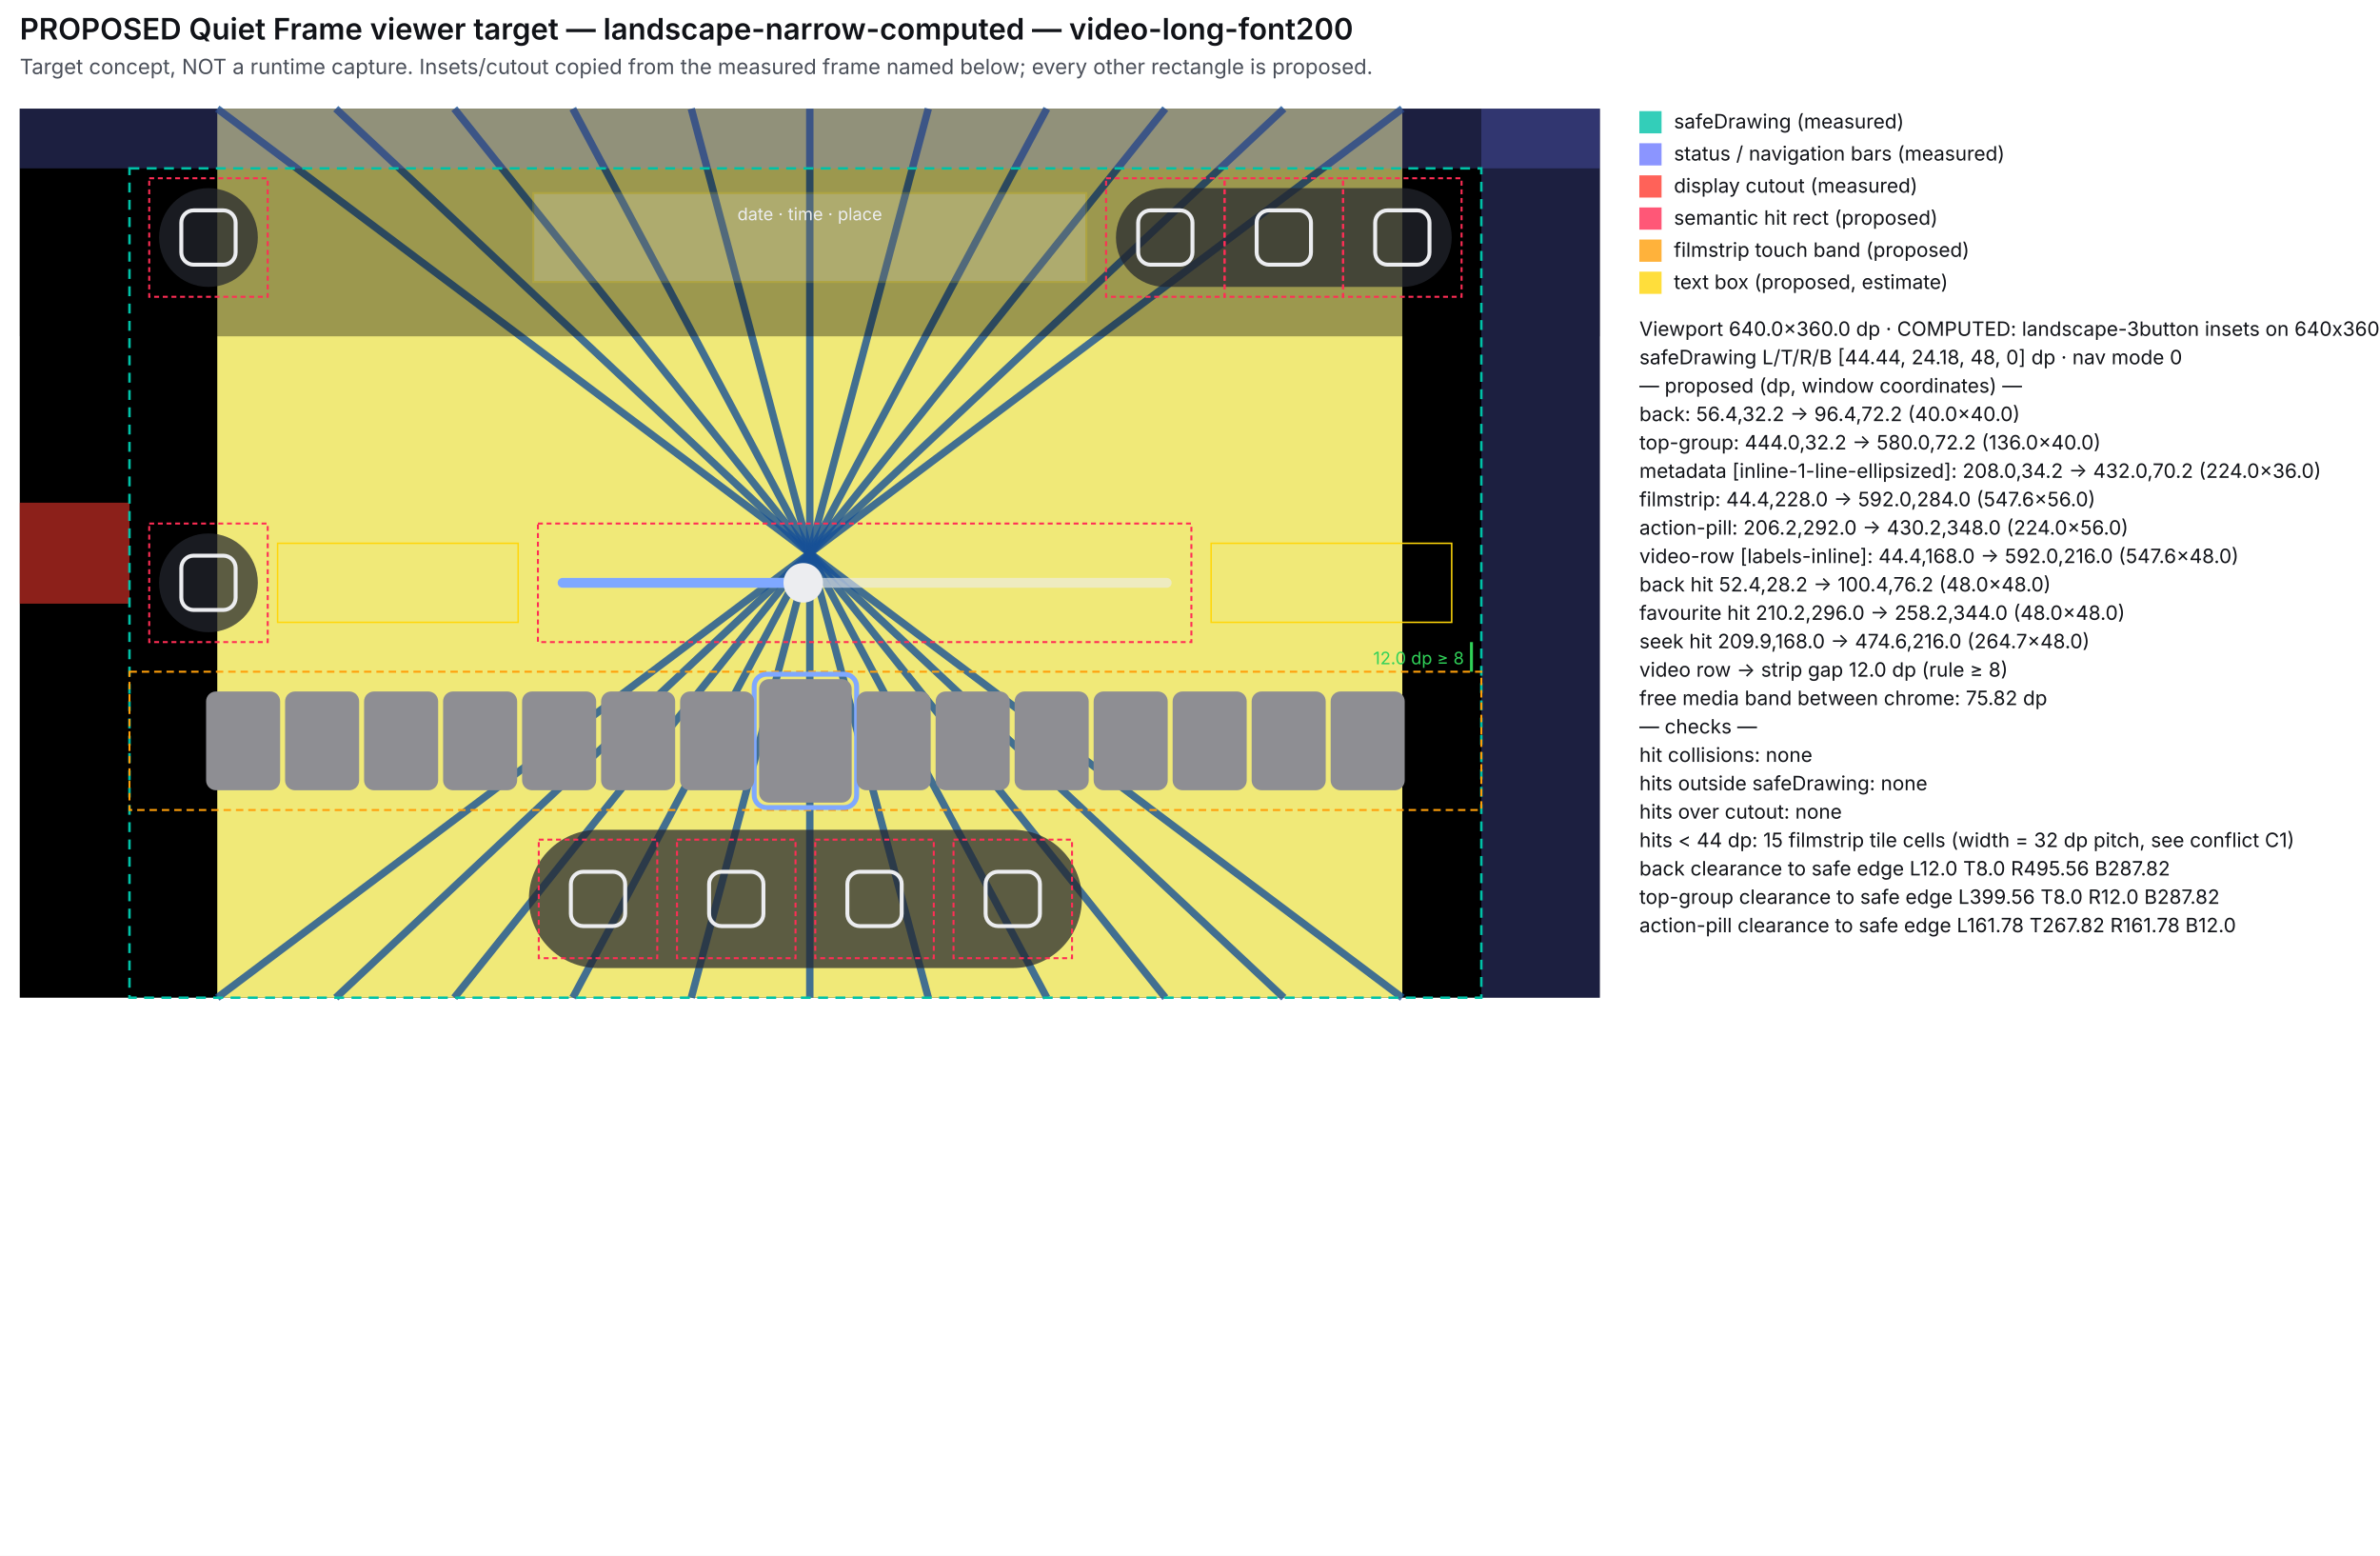
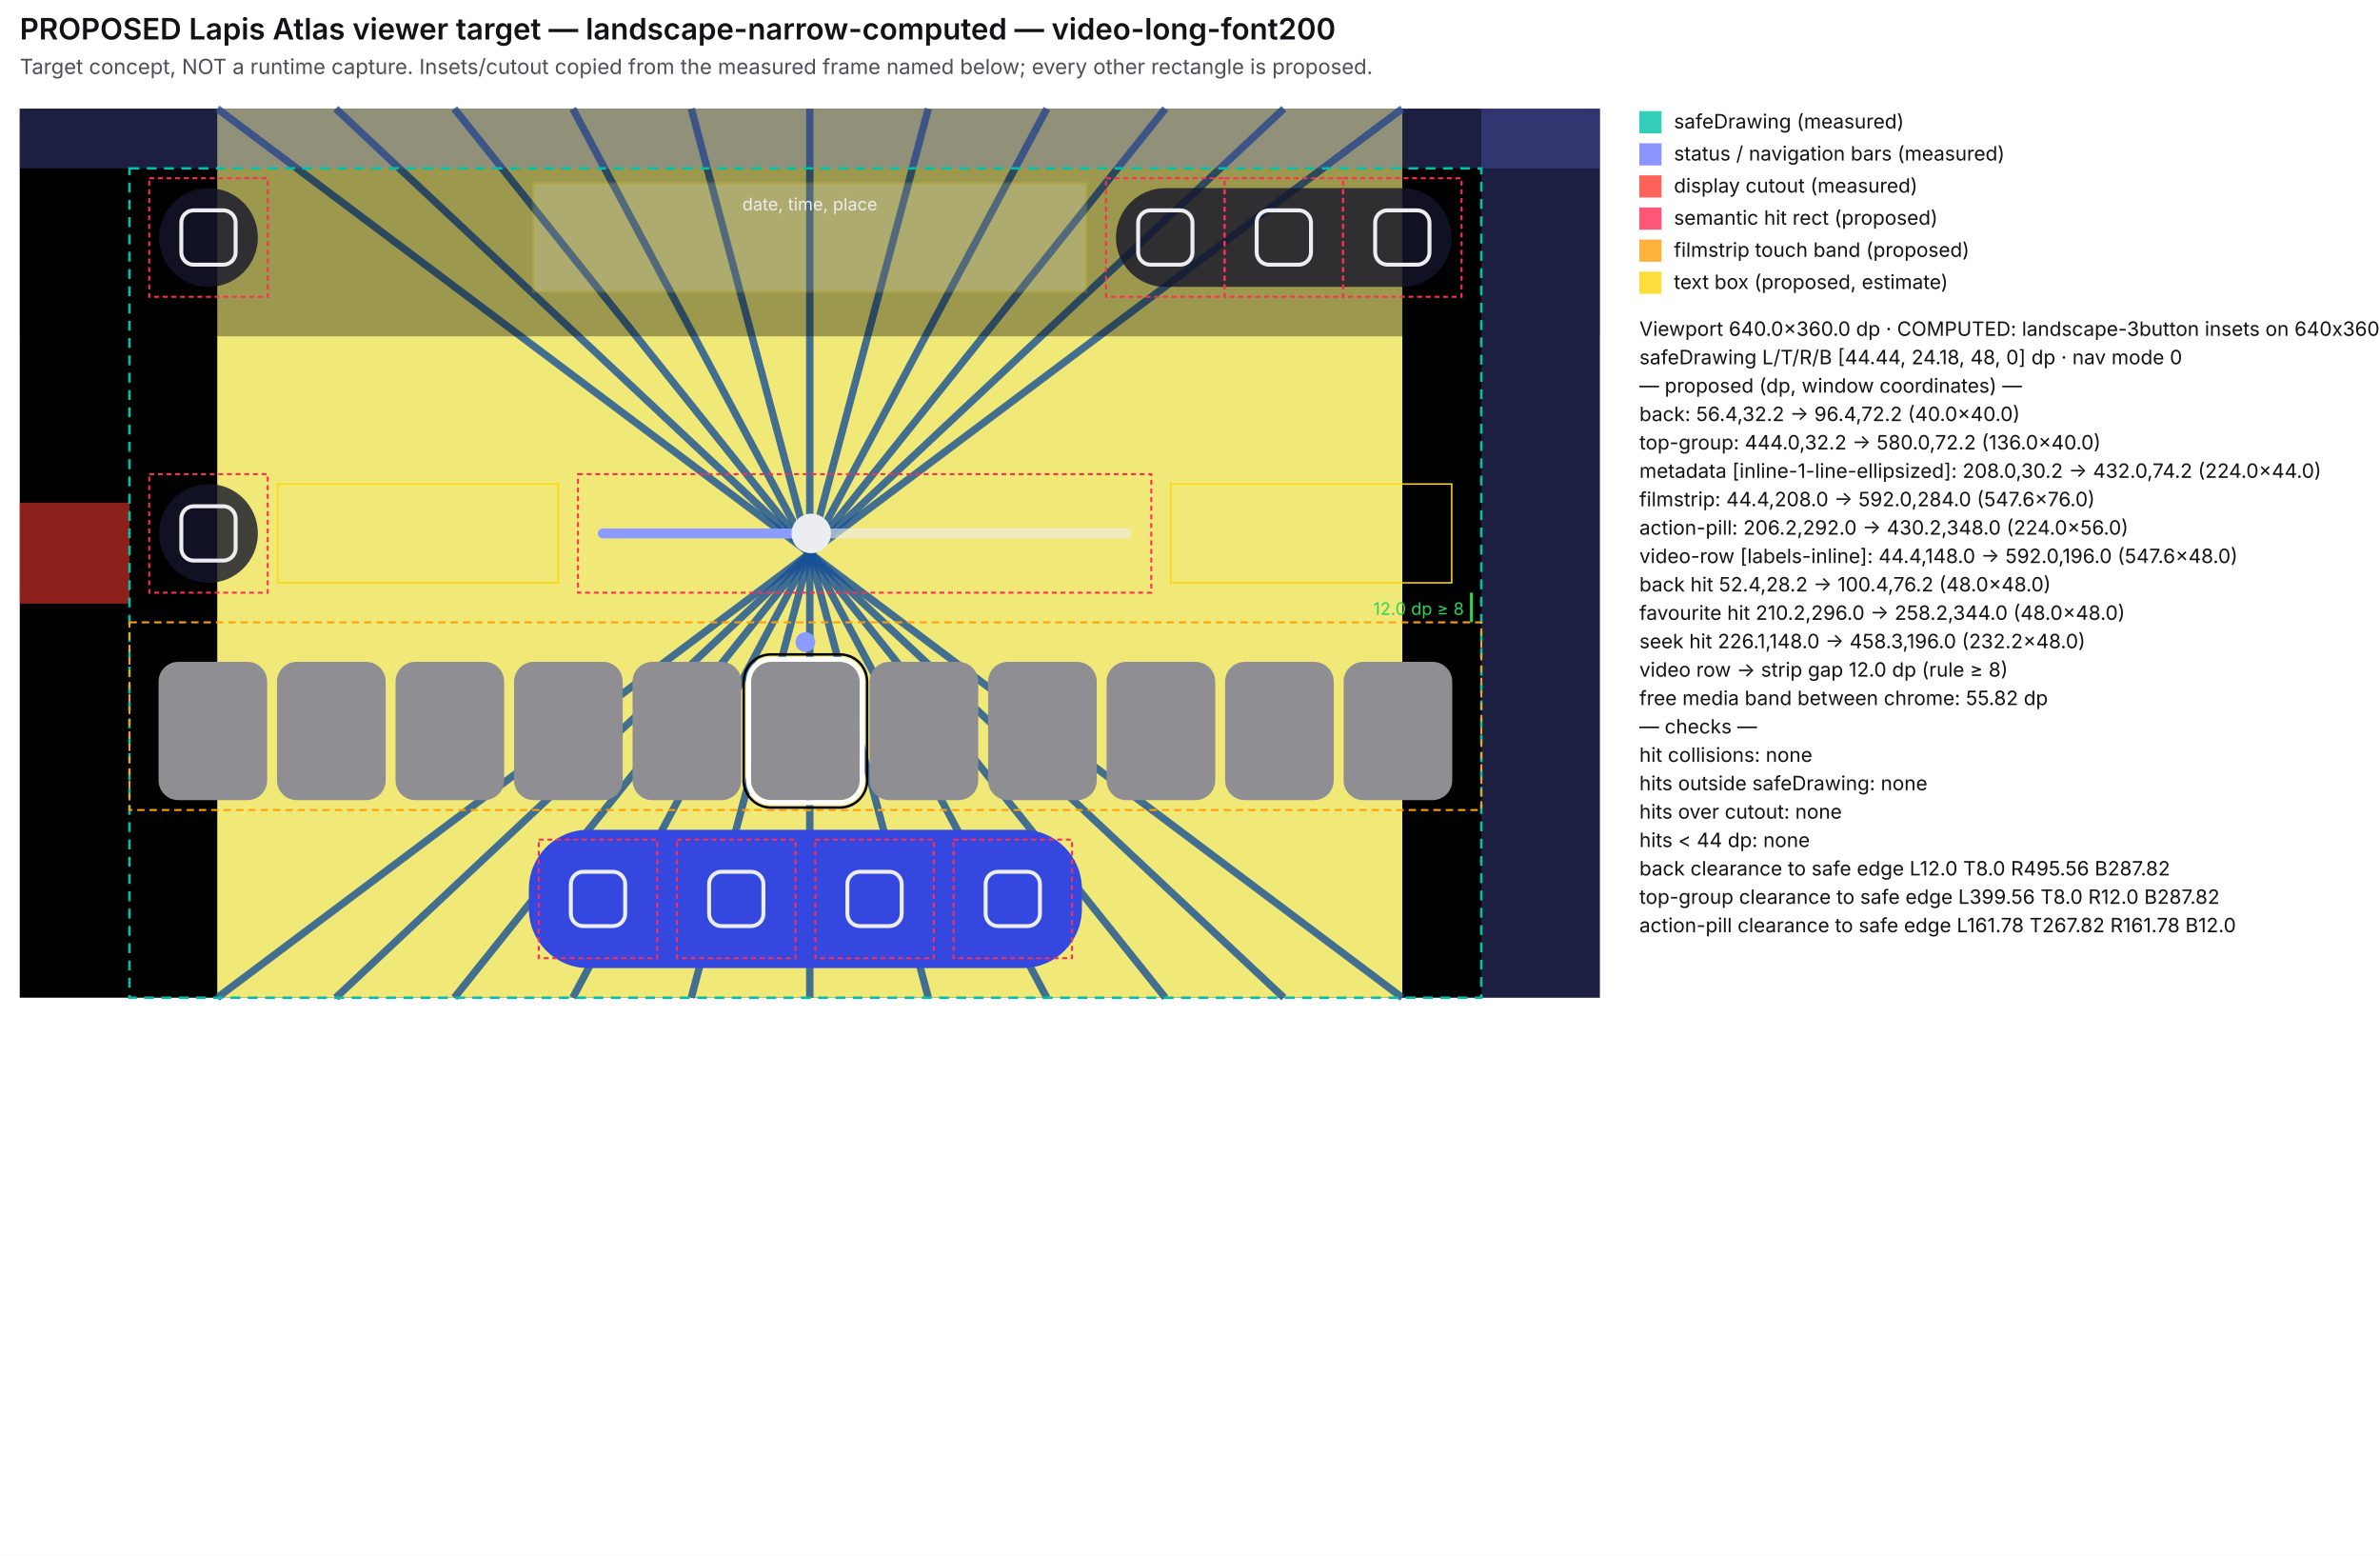
<svg xmlns="http://www.w3.org/2000/svg" viewBox="0 0 964.0 630.0" font-family="Inter, Arial, sans-serif" font-size="8">
  <rect width="964.0" height="630.0" fill="#FFFFFF" />
-   <text x="8" y="16" font-size="12" font-weight="600" fill="#111318">PROPOSED Quiet Frame viewer target — landscape-narrow-computed — video-long-font200</text>
+   <text x="8" y="16" font-size="12" font-weight="600" fill="#111318">PROPOSED Lapis Atlas viewer target — landscape-narrow-computed — video-long-font200</text>
  <text x="8" y="30" font-size="8.5" fill="#4A4F59">Target concept, NOT a runtime capture. Insets/cutout copied from the measured frame named below; every other rectangle is proposed.</text>
  <g transform="translate(8,44)">
    <rect width="640.0" height="360.0" fill="#000000" />
    <rect x="80.0" y="0.0" width="480.0" height="360.0" fill="#F0E978" />
    <line x1="80.0" y1="0.0" x2="560.0" y2="360.0" stroke="#165096" stroke-width="3" opacity="0.8" />
    <line x1="128.0" y1="0.0" x2="512.0" y2="360.0" stroke="#165096" stroke-width="3" opacity="0.8" />
    <line x1="176.0" y1="0.0" x2="464.0" y2="360.0" stroke="#165096" stroke-width="3" opacity="0.8" />
    <line x1="224.0" y1="0.0" x2="416.0" y2="360.0" stroke="#165096" stroke-width="3" opacity="0.8" />
    <line x1="272.0" y1="0.0" x2="368.0" y2="360.0" stroke="#165096" stroke-width="3" opacity="0.8" />
    <line x1="320.0" y1="0.0" x2="320.0" y2="360.0" stroke="#165096" stroke-width="3" opacity="0.8" />
    <line x1="368.0" y1="0.0" x2="272.0" y2="360.0" stroke="#165096" stroke-width="3" opacity="0.8" />
    <line x1="416.0" y1="0.0" x2="224.0" y2="360.0" stroke="#165096" stroke-width="3" opacity="0.8" />
    <line x1="464.0" y1="0.0" x2="176.0" y2="360.0" stroke="#165096" stroke-width="3" opacity="0.8" />
    <line x1="512.0" y1="0.0" x2="128.0" y2="360.0" stroke="#165096" stroke-width="3" opacity="0.8" />
    <line x1="560.0" y1="0.0" x2="80.0" y2="360.0" stroke="#165096" stroke-width="3" opacity="0.8" />
    <rect x="0" y="0" width="640.0" height="92.18" fill="#000" opacity="0.35" />
    <rect x="0" y="0" width="640.0" height="24.18" fill="#6E7BFF" opacity="0.25" />
    <rect x="592.0" y="0" width="48" height="360.0" fill="#6E7BFF" opacity="0.25" />
    <rect x="0.0" y="159.56" width="44.44" height="40.88" fill="#FF3B30" opacity="0.55" />
    <rect x="44.44" y="24.18" width="547.56" height="335.82" fill="none" stroke="#00C2A8" stroke-width="1" stroke-dasharray="4 3" />
-     <rect x="56.44" y="32.18" width="40.0" height="40.0" rx="20.0" fill="#23262E" opacity="0.72" />
+     <rect x="56.44" y="32.18" width="40.0" height="40.0" rx="20.0" fill="#14152A" opacity="0.8" />
    <rect x="65.44" y="41.18" width="22.0" height="22.0" rx="5" fill="none" stroke="#ECEDF0" stroke-width="1.6" />
    <rect x="52.44" y="28.18" width="48.0" height="48.0" fill="none" stroke="#FF2D55" stroke-width="0.8" stroke-dasharray="2 1.5" />
-     <rect x="444.0" y="32.18" width="136.0" height="40.0" rx="20.0" fill="#23262E" opacity="0.72" />
+     <rect x="444.0" y="32.18" width="136.0" height="40.0" rx="20.0" fill="#14152A" opacity="0.8" />
    <rect x="453.0" y="41.18" width="22.0" height="22.0" rx="5" fill="none" stroke="#ECEDF0" stroke-width="1.6" />
    <rect x="440.0" y="28.18" width="48.0" height="48.0" fill="none" stroke="#FF2D55" stroke-width="0.8" stroke-dasharray="2 1.5" />
    <rect x="501.0" y="41.18" width="22.0" height="22.0" rx="5" fill="none" stroke="#ECEDF0" stroke-width="1.6" />
    <rect x="488.0" y="28.18" width="48.0" height="48.0" fill="none" stroke="#FF2D55" stroke-width="0.8" stroke-dasharray="2 1.5" />
    <rect x="549.0" y="41.18" width="22.0" height="22.0" rx="5" fill="none" stroke="#ECEDF0" stroke-width="1.6" />
    <rect x="536.0" y="28.18" width="48.0" height="48.0" fill="none" stroke="#FF2D55" stroke-width="0.8" stroke-dasharray="2 1.5" />
-     <rect x="208.0" y="34.18" width="224.0" height="36.0" fill="#FFFFFF" opacity="0.18" stroke="#FFD60A" stroke-width="0.8" />
-     <text x="320.0" y="45.18" text-anchor="middle" fill="#ECEDF0" font-size="7">date · time · place</text>
-     <rect x="44.44" y="228.0" width="547.56" height="56.0" fill="none" stroke="#FF9F0A" stroke-width="0.8" stroke-dasharray="3 2" />
-     <rect x="299.47" y="231.0" width="37.5" height="50.0" rx="4" fill="#8E8E93" />
-     <rect x="297.47" y="229.0" width="41.5" height="54.0" rx="5" fill="none" stroke="#7FA8FF" stroke-width="2.0" />
-     <rect x="338.97" y="236.0" width="30.0" height="40.0" rx="4" fill="#8E8E93" />
-     <rect x="370.97" y="236.0" width="30.0" height="40.0" rx="4" fill="#8E8E93" />
-     <rect x="402.97" y="236.0" width="30.0" height="40.0" rx="4" fill="#8E8E93" />
-     <rect x="434.97" y="236.0" width="30.0" height="40.0" rx="4" fill="#8E8E93" />
-     <rect x="466.97" y="236.0" width="30.0" height="40.0" rx="4" fill="#8E8E93" />
-     <rect x="498.97" y="236.0" width="30.0" height="40.0" rx="4" fill="#8E8E93" />
-     <rect x="530.97" y="236.0" width="30.0" height="40.0" rx="4" fill="#8E8E93" />
-     <rect x="267.47" y="236.0" width="30.0" height="40.0" rx="4" fill="#8E8E93" />
-     <rect x="235.47" y="236.0" width="30.0" height="40.0" rx="4" fill="#8E8E93" />
-     <rect x="203.47" y="236.0" width="30.0" height="40.0" rx="4" fill="#8E8E93" />
-     <rect x="171.47" y="236.0" width="30.0" height="40.0" rx="4" fill="#8E8E93" />
-     <rect x="139.47" y="236.0" width="30.0" height="40.0" rx="4" fill="#8E8E93" />
-     <rect x="107.47" y="236.0" width="30.0" height="40.0" rx="4" fill="#8E8E93" />
-     <rect x="75.47" y="236.0" width="30.0" height="40.0" rx="4" fill="#8E8E93" />
-     <rect x="206.22" y="292.0" width="224.0" height="56.0" rx="28.0" fill="#23262E" opacity="0.72" />
+     <rect x="208.0" y="30.18" width="224.0" height="44.0" fill="#FFFFFF" opacity="0.18" stroke="#FFD60A" stroke-width="0.8" />
+     <text x="320.0" y="41.18" text-anchor="middle" fill="#ECEDF0" font-size="7">date, time, place</text>
+     <rect x="44.44" y="208.0" width="547.56" height="76.0" fill="none" stroke="#FF9F0A" stroke-width="0.8" stroke-dasharray="3 2" />
+     <rect x="296.22" y="224.0" width="44.0" height="56.0" rx="8.0" fill="#8E8E93" />
+     <rect x="293.22" y="221.0" width="50.0" height="62.0" rx="11.0" fill="none" stroke="#000" stroke-width="1.0" />
+     <rect x="295.22" y="223.0" width="46.0" height="58.0" rx="9.0" fill="none" stroke="#FFFFFF" stroke-width="2.0" />
+     <circle cx="318.22" cy="216.0" r="4.0" fill="#8C9BFF" />
+     <rect x="344.22" y="224.0" width="44.0" height="56.0" rx="8.0" fill="#8E8E93" />
+     <rect x="392.22" y="224.0" width="44.0" height="56.0" rx="8.0" fill="#8E8E93" />
+     <rect x="440.22" y="224.0" width="44.0" height="56.0" rx="8.0" fill="#8E8E93" />
+     <rect x="488.22" y="224.0" width="44.0" height="56.0" rx="8.0" fill="#8E8E93" />
+     <rect x="536.22" y="224.0" width="44.0" height="56.0" rx="8.0" fill="#8E8E93" />
+     <rect x="248.22" y="224.0" width="44.0" height="56.0" rx="8.0" fill="#8E8E93" />
+     <rect x="200.22" y="224.0" width="44.0" height="56.0" rx="8.0" fill="#8E8E93" />
+     <rect x="152.22" y="224.0" width="44.0" height="56.0" rx="8.0" fill="#8E8E93" />
+     <rect x="104.22" y="224.0" width="44.0" height="56.0" rx="8.0" fill="#8E8E93" />
+     <rect x="56.22" y="224.0" width="44.0" height="56.0" rx="8.0" fill="#8E8E93" />
+     <rect x="206.22" y="292.0" width="224.0" height="56.0" rx="24.0" fill="#3448E0" />
    <rect x="223.22" y="309.0" width="22.0" height="22.0" rx="5" fill="none" stroke="#ECEDF0" stroke-width="1.6" />
    <rect x="210.22" y="296.0" width="48.0" height="48.0" fill="none" stroke="#FF2D55" stroke-width="0.8" stroke-dasharray="2 1.5" />
    <rect x="279.22" y="309.0" width="22.0" height="22.0" rx="5" fill="none" stroke="#ECEDF0" stroke-width="1.6" />
    <rect x="266.22" y="296.0" width="48.0" height="48.0" fill="none" stroke="#FF2D55" stroke-width="0.8" stroke-dasharray="2 1.5" />
    <rect x="335.22" y="309.0" width="22.0" height="22.0" rx="5" fill="none" stroke="#ECEDF0" stroke-width="1.6" />
    <rect x="322.22" y="296.0" width="48.0" height="48.0" fill="none" stroke="#FF2D55" stroke-width="0.8" stroke-dasharray="2 1.5" />
    <rect x="391.22" y="309.0" width="22.0" height="22.0" rx="5" fill="none" stroke="#ECEDF0" stroke-width="1.6" />
    <rect x="378.22" y="296.0" width="48.0" height="48.0" fill="none" stroke="#FF2D55" stroke-width="0.8" stroke-dasharray="2 1.5" />
-     <rect x="56.44" y="172.0" width="40.0" height="40.0" rx="20.0" fill="#23262E" opacity="0.72" />
-     <rect x="65.44" y="181.0" width="22.0" height="22.0" rx="5" fill="none" stroke="#ECEDF0" stroke-width="1.6" />
-     <rect x="52.44" y="168.0" width="48.0" height="48.0" fill="none" stroke="#FF2D55" stroke-width="0.8" stroke-dasharray="2 1.5" />
-     <rect x="217.88" y="190.0" width="248.68" height="4" rx="2" fill="#ECEDF0" opacity="0.6" />
-     <rect x="217.88" y="190.0" width="99.47" height="4" rx="2" fill="#7FA8FF" />
-     <circle cx="317.35" cy="192.0" r="8" fill="#ECEDF0" />
-     <rect x="209.88" y="168.0" width="264.68" height="48.0" fill="none" stroke="#FF2D55" stroke-width="0.8" stroke-dasharray="2 1.5" />
-     <rect x="104.44" y="176.0" width="97.44" height="32.0" fill="none" stroke="#FFD60A" stroke-width="0.6" />
-     <rect x="482.56" y="176.0" width="97.44" height="32.0" fill="none" stroke="#FFD60A" stroke-width="0.6" />
-     <line x1="588.0" y1="216.0" x2="588.0" y2="228.0" stroke="#30D158" stroke-width="1.2" />
-     <text x="585.0" y="225.0" text-anchor="end" fill="#30D158" font-size="7">12.0 dp ≥ 8</text>
+     <rect x="56.44" y="152.0" width="40.0" height="40.0" rx="20.0" fill="#14152A" opacity="0.8" />
+     <rect x="65.44" y="161.0" width="22.0" height="22.0" rx="5" fill="none" stroke="#ECEDF0" stroke-width="1.6" />
+     <rect x="52.44" y="148.0" width="48.0" height="48.0" fill="none" stroke="#FF2D55" stroke-width="0.8" stroke-dasharray="2 1.5" />
+     <rect x="234.12" y="170.0" width="216.2" height="4" rx="2" fill="#ECEDF0" opacity="0.6" />
+     <rect x="234.12" y="170.0" width="86.48" height="4" rx="2" fill="#8C9BFF" />
+     <circle cx="320.6" cy="172.0" r="8" fill="#ECEDF0" />
+     <rect x="226.12" y="148.0" width="232.2" height="48.0" fill="none" stroke="#FF2D55" stroke-width="0.8" stroke-dasharray="2 1.5" />
+     <rect x="104.44" y="152.0" width="113.68" height="40.0" fill="none" stroke="#FFD60A" stroke-width="0.6" />
+     <rect x="466.32" y="152.0" width="113.68" height="40.0" fill="none" stroke="#FFD60A" stroke-width="0.6" />
+     <line x1="588.0" y1="196.0" x2="588.0" y2="208.0" stroke="#30D158" stroke-width="1.2" />
+     <text x="585.0" y="205.0" text-anchor="end" fill="#30D158" font-size="7">12.0 dp ≥ 8</text>
  </g>
  <defs>
    <pattern id="hatch" width="6" height="6" patternUnits="userSpaceOnUse" patternTransform="rotate(45)">
      <line x1="0" y1="0" x2="0" y2="6" stroke="#FF9F0A" stroke-width="2" />
    </pattern>
  </defs>
  <g font-size="8" fill="#111318">
    <rect x="664.0" y="45" width="9" height="9" fill="#00C2A8" opacity="0.8" />
    <text x="678.0" y="52">safeDrawing (measured)</text>
    <rect x="664.0" y="58" width="9" height="9" fill="#6E7BFF" opacity="0.8" />
    <text x="678.0" y="65">status / navigation bars (measured)</text>
    <rect x="664.0" y="71" width="9" height="9" fill="#FF3B30" opacity="0.8" />
    <text x="678.0" y="78">display cutout (measured)</text>
    <rect x="664.0" y="84" width="9" height="9" fill="#FF2D55" opacity="0.8" />
    <text x="678.0" y="91">semantic hit rect (proposed)</text>
    <rect x="664.0" y="97" width="9" height="9" fill="#FF9F0A" opacity="0.8" />
    <text x="678.0" y="104">filmstrip touch band (proposed)</text>
    <rect x="664.0" y="110" width="9" height="9" fill="#FFD60A" opacity="0.8" />
    <text x="678.0" y="117">text box (proposed, estimate)</text>
    <text x="664.0" y="136">Viewport 640.0×360.0 dp · COMPUTED: landscape-3button insets on 640x360 dp</text>
    <text x="664.0" y="147.5">safeDrawing L/T/R/B [44.44, 24.18, 48, 0] dp · nav mode 0</text>
    <text x="664.0" y="159.0">— proposed (dp, window coordinates) —</text>
    <text x="664.0" y="170.5">back: 56.4,32.2 → 96.4,72.2 (40.0×40.0)</text>
    <text x="664.0" y="182.0">top-group: 444.0,32.2 → 580.0,72.2 (136.0×40.0)</text>
-     <text x="664.0" y="193.5">metadata [inline-1-line-ellipsized]: 208.0,34.2 → 432.0,70.2 (224.0×36.0)</text>
-     <text x="664.0" y="205.0">filmstrip: 44.4,228.0 → 592.0,284.0 (547.6×56.0)</text>
+     <text x="664.0" y="193.5">metadata [inline-1-line-ellipsized]: 208.0,30.2 → 432.0,74.2 (224.0×44.0)</text>
+     <text x="664.0" y="205.0">filmstrip: 44.4,208.0 → 592.0,284.0 (547.6×76.0)</text>
    <text x="664.0" y="216.5">action-pill: 206.2,292.0 → 430.2,348.0 (224.0×56.0)</text>
-     <text x="664.0" y="228.0">video-row [labels-inline]: 44.4,168.0 → 592.0,216.0 (547.6×48.0)</text>
+     <text x="664.0" y="228.0">video-row [labels-inline]: 44.4,148.0 → 592.0,196.0 (547.6×48.0)</text>
    <text x="664.0" y="239.5">back hit 52.4,28.2 → 100.4,76.2 (48.0×48.0)</text>
    <text x="664.0" y="251.0">favourite hit 210.2,296.0 → 258.2,344.0 (48.0×48.0)</text>
-     <text x="664.0" y="262.5">seek hit 209.9,168.0 → 474.6,216.0 (264.7×48.0)</text>
+     <text x="664.0" y="262.5">seek hit 226.1,148.0 → 458.3,196.0 (232.2×48.0)</text>
    <text x="664.0" y="274.0">video row → strip gap 12.0 dp (rule ≥ 8)</text>
-     <text x="664.0" y="285.5">free media band between chrome: 75.82 dp</text>
+     <text x="664.0" y="285.5">free media band between chrome: 55.82 dp</text>
    <text x="664.0" y="297.0">— checks —</text>
    <text x="664.0" y="308.5">hit collisions: none</text>
    <text x="664.0" y="320.0">hits outside safeDrawing: none</text>
    <text x="664.0" y="331.5">hits over cutout: none</text>
-     <text x="664.0" y="343.0">hits &lt; 44 dp: 15 filmstrip tile cells (width = 32 dp pitch, see conflict C1)</text>
+     <text x="664.0" y="343.0">hits &lt; 44 dp: none</text>
    <text x="664.0" y="354.5">back clearance to safe edge L12.0 T8.0 R495.56 B287.82</text>
    <text x="664.0" y="366.0">top-group clearance to safe edge L399.56 T8.0 R12.0 B287.82</text>
    <text x="664.0" y="377.5">action-pill clearance to safe edge L161.78 T267.82 R161.78 B12.0</text>
  </g>
</svg>
